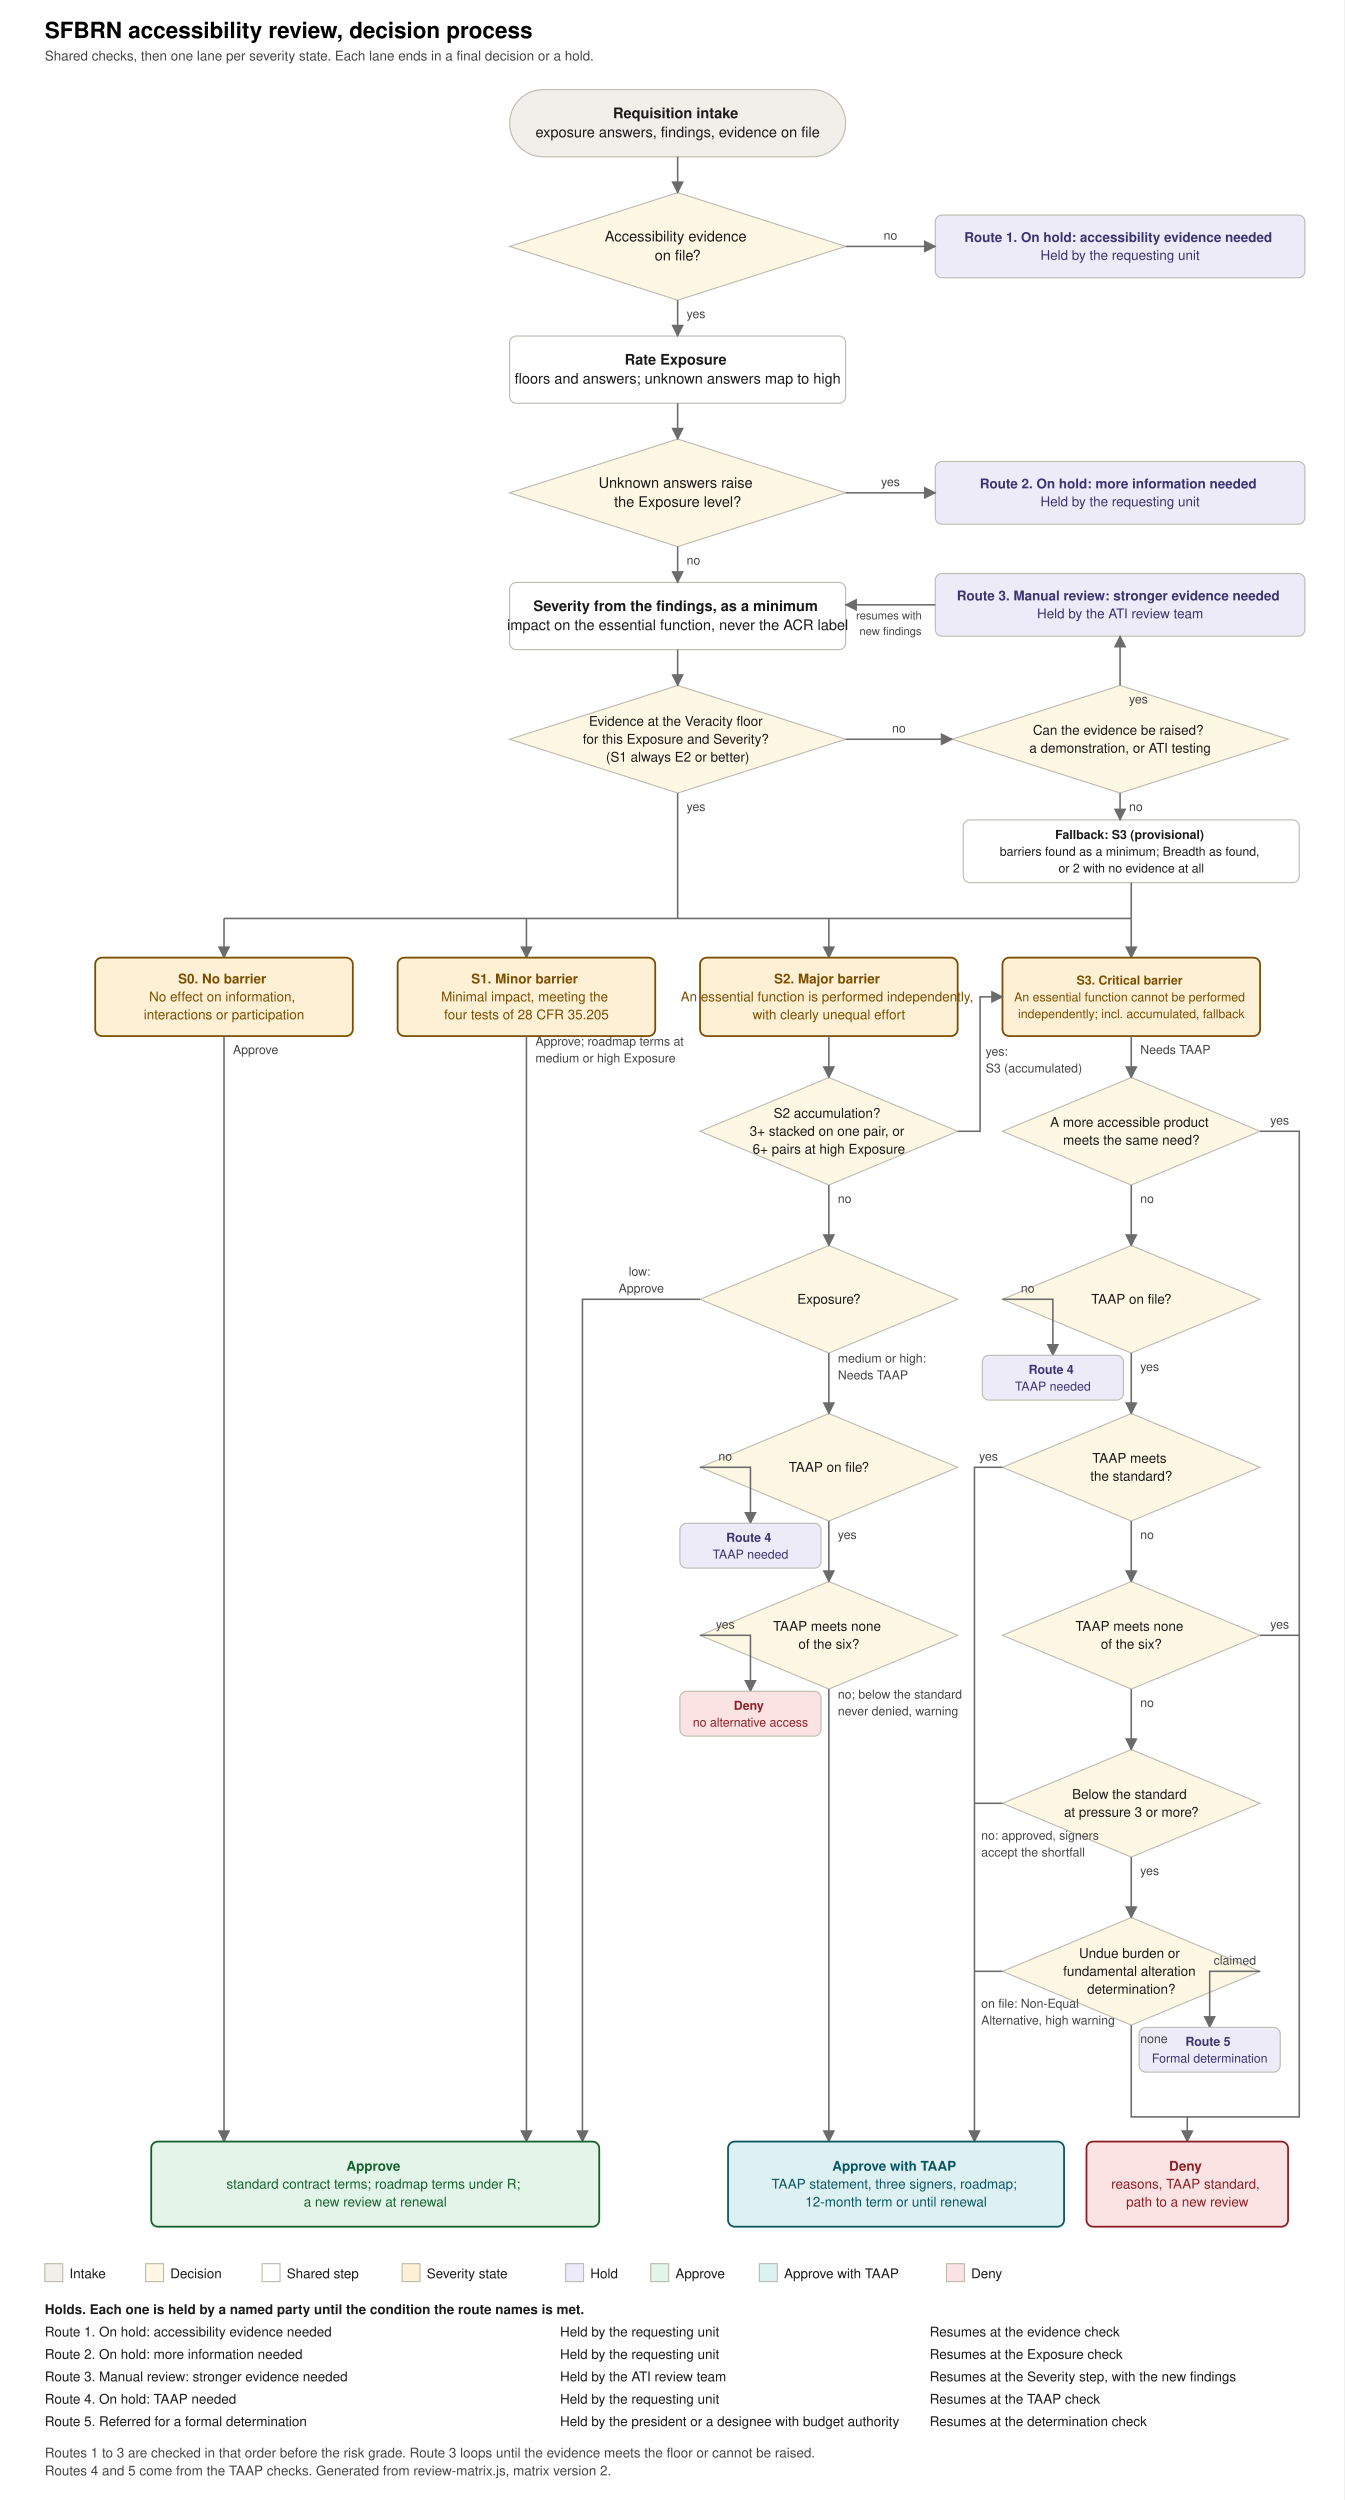
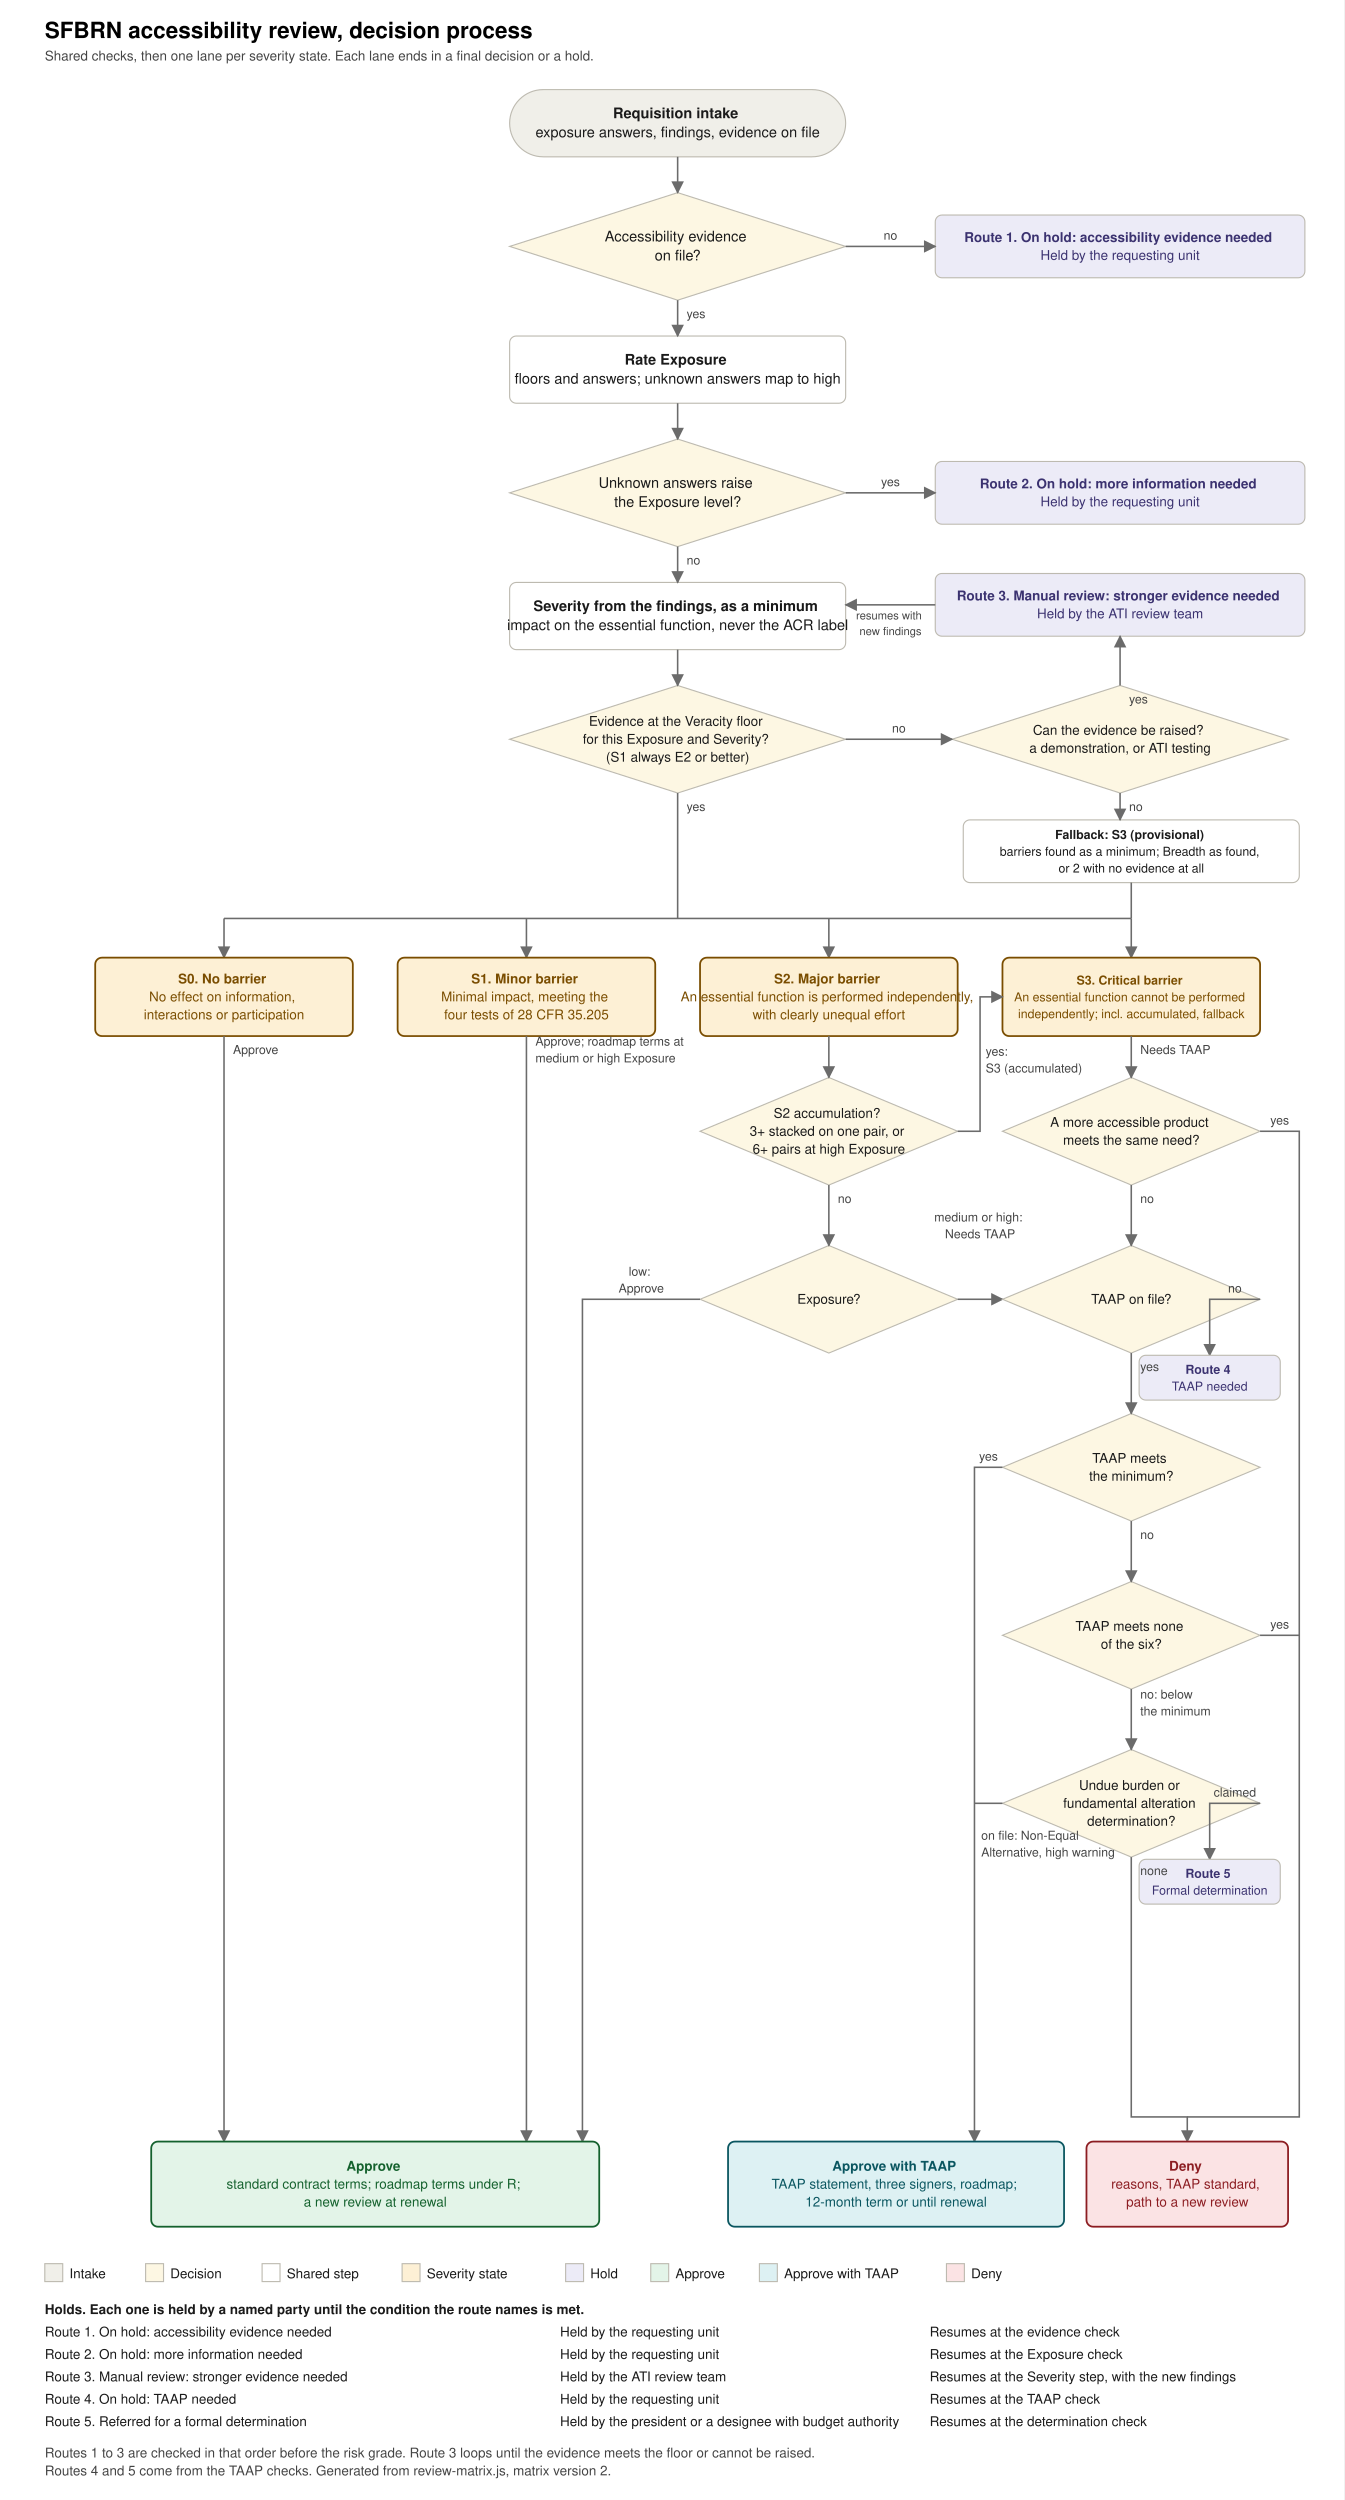
<svg xmlns="http://www.w3.org/2000/svg" viewBox="0 0 1200 2232" width="1200" height="2232" role="img" aria-labelledby="t d" font-family="Segoe UI, system-ui, -apple-system, Helvetica, Arial, sans-serif">
  <defs>
    <marker id="head" viewBox="0 0 10 10" refX="9" refY="5" markerWidth="8" markerHeight="8" orient="auto-start-reverse">
      <path d="M0,0 L10,5 L0,10 z" fill="#6b6b6b" />
    </marker>
  </defs>
  <rect width="1200" height="2232" fill="#ffffff" />
  <text x="40" y="34" font-size="20" font-weight="700">SFBRN accessibility review, decision process</text>
  <text x="40" y="54" font-size="12" fill="#444444">Shared checks, then one lane per severity state. Each lane ends in a final decision or a hold.</text>
  <rect x="455" y="80" width="300" height="60" rx="30" fill="#f0efe9" stroke="#bdbab0" stroke-width="1" />
  <text x="605" y="105.5" text-anchor="middle" font-size="13" fill="#1a1a1a">
    <tspan x="605" dy="0" font-weight="600">Requisition intake</tspan>
    <tspan x="605" dy="17" font-weight="400">exposure answers, findings, evidence on file</tspan>
  </text>
  <polygon points="605,172 755,220 605,268 455,220" fill="#fdf7e3" stroke="#bdbab0" />
  <text x="605" y="215.5" text-anchor="middle" font-size="13" fill="#1a1a1a">
    <tspan x="605" dy="0" font-weight="400">Accessibility evidence</tspan>
    <tspan x="605" dy="17" font-weight="400">on file?</tspan>
  </text>
  <rect x="455" y="300" width="300" height="60" rx="6" fill="#ffffff" stroke="#bdbab0" stroke-width="1" />
  <text x="605" y="325.5" text-anchor="middle" font-size="13" fill="#1a1a1a">
    <tspan x="605" dy="0" font-weight="600">Rate Exposure</tspan>
    <tspan x="605" dy="17" font-weight="400">floors and answers; unknown answers map to high</tspan>
  </text>
  <polygon points="605,392 755,440 605,488 455,440" fill="#fdf7e3" stroke="#bdbab0" />
  <text x="605" y="435.5" text-anchor="middle" font-size="13" fill="#1a1a1a">
    <tspan x="605" dy="0" font-weight="400">Unknown answers raise</tspan>
    <tspan x="605" dy="17" font-weight="400">the Exposure level?</tspan>
  </text>
  <rect x="455" y="520" width="300" height="60" rx="6" fill="#ffffff" stroke="#bdbab0" stroke-width="1" />
  <text x="605" y="545.5" text-anchor="middle" font-size="13" fill="#1a1a1a">
    <tspan x="605" dy="0" font-weight="600">Severity from the findings, as a minimum</tspan>
    <tspan x="605" dy="17" font-weight="400">impact on the essential function, never the ACR label</tspan>
  </text>
  <polygon points="605,612 755,660 605,708 455,660" fill="#fdf7e3" stroke="#bdbab0" />
  <text x="605" y="648" text-anchor="middle" font-size="12" fill="#1a1a1a">
    <tspan x="605" dy="0" font-weight="400">Evidence at the Veracity floor</tspan>
    <tspan x="605" dy="16" font-weight="400">for this Exposure and Severity?</tspan>
    <tspan x="605" dy="16" font-weight="400">(S1 always E2 or better)</tspan>
  </text>
  <rect x="835" y="192" width="330" height="56" rx="6" fill="#ecebf7" stroke="#bdbab0" stroke-width="1" />
  <text x="1000" y="216" text-anchor="middle" font-size="12" fill="#3b3270">
    <tspan x="1000" dy="0" font-weight="600">Route 1. On hold: accessibility evidence needed</tspan>
    <tspan x="1000" dy="16" font-weight="400">Held by the requesting unit</tspan>
  </text>
  <rect x="835" y="412" width="330" height="56" rx="6" fill="#ecebf7" stroke="#bdbab0" stroke-width="1" />
  <text x="1000" y="436" text-anchor="middle" font-size="12" fill="#3b3270">
    <tspan x="1000" dy="0" font-weight="600">Route 2. On hold: more information needed</tspan>
    <tspan x="1000" dy="16" font-weight="400">Held by the requesting unit</tspan>
  </text>
  <path d="M605,140 L605,172" fill="none" stroke="#6b6b6b" stroke-width="1.4" marker-end="url(#head)" />
  <path d="M755,220 L835,220" fill="none" stroke="#6b6b6b" stroke-width="1.4" marker-end="url(#head)" />
  <text x="795" y="214" text-anchor="middle" font-size="11" fill="#444444">
    <tspan x="795" dy="0" font-weight="400">no</tspan>
  </text>
  <path d="M605,268 L605,300" fill="none" stroke="#6b6b6b" stroke-width="1.4" marker-end="url(#head)" />
  <text x="613" y="284" text-anchor="start" font-size="11" fill="#444444">
    <tspan x="613" dy="0" font-weight="400">yes</tspan>
  </text>
  <path d="M605,360 L605,392" fill="none" stroke="#6b6b6b" stroke-width="1.4" marker-end="url(#head)" />
  <path d="M755,440 L835,440" fill="none" stroke="#6b6b6b" stroke-width="1.4" marker-end="url(#head)" />
  <text x="795" y="434" text-anchor="middle" font-size="11" fill="#444444">
    <tspan x="795" dy="0" font-weight="400">yes</tspan>
  </text>
  <path d="M605,488 L605,520" fill="none" stroke="#6b6b6b" stroke-width="1.4" marker-end="url(#head)" />
  <text x="613" y="504" text-anchor="start" font-size="11" fill="#444444">
    <tspan x="613" dy="0" font-weight="400">no</tspan>
  </text>
  <path d="M605,580 L605,612" fill="none" stroke="#6b6b6b" stroke-width="1.4" marker-end="url(#head)" />
  <polygon points="1000,612 1150,660 1000,708 850,660" fill="#fdf7e3" stroke="#bdbab0" />
  <text x="1000" y="656" text-anchor="middle" font-size="12" fill="#1a1a1a">
    <tspan x="1000" dy="0" font-weight="400">Can the evidence be raised?</tspan>
    <tspan x="1000" dy="16" font-weight="400">a demonstration, or ATI testing</tspan>
  </text>
  <path d="M755,660 L850,660" fill="none" stroke="#6b6b6b" stroke-width="1.4" marker-end="url(#head)" />
  <text x="802.5" y="654" text-anchor="middle" font-size="11" fill="#444444">
    <tspan x="802.5" dy="0" font-weight="400">no</tspan>
  </text>
  <rect x="835" y="512" width="330" height="56" rx="6" fill="#ecebf7" stroke="#bdbab0" stroke-width="1" />
  <text x="1000" y="536" text-anchor="middle" font-size="12" fill="#3b3270">
    <tspan x="1000" dy="0" font-weight="600">Route 3. Manual review: stronger evidence needed</tspan>
    <tspan x="1000" dy="16" font-weight="400">Held by the ATI review team</tspan>
  </text>
  <path d="M1000,612 L1000,568" fill="none" stroke="#6b6b6b" stroke-width="1.4" marker-end="url(#head)" />
  <text x="1008" y="628" text-anchor="start" font-size="11" fill="#444444">
    <tspan x="1008" dy="0" font-weight="400">yes</tspan>
  </text>
  <path d="M835,540 L755,540" fill="none" stroke="#6b6b6b" stroke-width="1.4" marker-end="url(#head)" />
  <text x="795" y="553" text-anchor="middle" font-size="10" fill="#444444">
    <tspan x="795" dy="0" font-weight="400">resumes with</tspan>
    <tspan x="795" dy="14" font-weight="400">new findings</tspan>
  </text>
  <rect x="860" y="732" width="300" height="56" rx="6" fill="#ffffff" stroke="#bdbab0" stroke-width="1" />
  <text x="1010" y="749" text-anchor="middle" font-size="11" fill="#1a1a1a">
    <tspan x="1010" dy="0" font-weight="600">Fallback: S3 (provisional)</tspan>
    <tspan x="1010" dy="15" font-weight="400">barriers found as a minimum; Breadth as found,</tspan>
    <tspan x="1010" dy="15" font-weight="400">or 2 with no evidence at all</tspan>
  </text>
  <path d="M1000,708 L1000,732" fill="none" stroke="#6b6b6b" stroke-width="1.4" marker-end="url(#head)" />
  <text x="1008" y="724" text-anchor="start" font-size="11" fill="#444444">
    <tspan x="1008" dy="0" font-weight="400">no</tspan>
  </text>
  <path d="M1010,788 L1010,820" fill="none" stroke="#6b6b6b" stroke-width="1.4" />
  <path d="M605,708 L605,820" fill="none" stroke="#6b6b6b" stroke-width="1.4" />
  <text x="613" y="724" text-anchor="start" font-size="11" fill="#444444">
    <tspan x="613" dy="0" font-weight="400">yes</tspan>
  </text>
  <path d="M200,820 L1010,820" fill="none" stroke="#6b6b6b" stroke-width="1.4" />
  <path d="M200,820 L200,855" fill="none" stroke="#6b6b6b" stroke-width="1.4" marker-end="url(#head)" />
  <path d="M470,820 L470,855" fill="none" stroke="#6b6b6b" stroke-width="1.4" marker-end="url(#head)" />
  <path d="M740,820 L740,855" fill="none" stroke="#6b6b6b" stroke-width="1.4" marker-end="url(#head)" />
  <path d="M1010,820 L1010,855" fill="none" stroke="#6b6b6b" stroke-width="1.4" marker-end="url(#head)" />
  <rect x="85" y="855" width="230" height="70" rx="6" fill="#fdf0d5" stroke="#7a4d00" stroke-width="1.6" />
  <text x="200" y="878" text-anchor="middle" font-size="12" fill="#7a4d00">
    <tspan x="200" dy="0" font-weight="600">S0. No barrier</tspan>
    <tspan x="200" dy="16" font-weight="400">No effect on information,</tspan>
    <tspan x="200" dy="16" font-weight="400">interactions or participation</tspan>
  </text>
  <rect x="355" y="855" width="230" height="70" rx="6" fill="#fdf0d5" stroke="#7a4d00" stroke-width="1.6" />
  <text x="470" y="878" text-anchor="middle" font-size="12" fill="#7a4d00">
    <tspan x="470" dy="0" font-weight="600">S1. Minor barrier</tspan>
    <tspan x="470" dy="16" font-weight="400">Minimal impact, meeting the</tspan>
    <tspan x="470" dy="16" font-weight="400">four tests of 28 CFR 35.205</tspan>
  </text>
  <rect x="625" y="855" width="230" height="70" rx="6" fill="#fdf0d5" stroke="#7a4d00" stroke-width="1.6" />
  <text x="740" y="878" text-anchor="middle" font-size="12" fill="#7a4d00">
    <tspan x="740" dy="0" font-weight="600">S2. Major barrier</tspan>
    <tspan x="740" dy="16" font-weight="400">An essential function is performed independently,</tspan>
    <tspan x="740" dy="16" font-weight="400">with clearly unequal effort</tspan>
  </text>
  <rect x="895" y="855" width="230" height="70" rx="6" fill="#fdf0d5" stroke="#7a4d00" stroke-width="1.6" />
  <text x="1010" y="879" text-anchor="middle" font-size="11" fill="#7a4d00">
    <tspan x="1010" dy="0" font-weight="600">S3. Critical barrier</tspan>
    <tspan x="1010" dy="15" font-weight="400">An essential function cannot be performed</tspan>
    <tspan x="1010" dy="15" font-weight="400">independently; incl. accumulated, fallback</tspan>
  </text>
  <path d="M200,925 L200,1912" fill="none" stroke="#6b6b6b" stroke-width="1.4" marker-end="url(#head)" />
  <text x="208" y="941" text-anchor="start" font-size="11" fill="#444444">
    <tspan x="208" dy="0" font-weight="400">Approve</tspan>
  </text>
  <path d="M470,925 L470,1912" fill="none" stroke="#6b6b6b" stroke-width="1.4" marker-end="url(#head)" />
  <text x="478" y="933.5" text-anchor="start" font-size="11" fill="#444444">
    <tspan x="478" dy="0" font-weight="400">Approve; roadmap terms at</tspan>
    <tspan x="478" dy="15" font-weight="400">medium or high Exposure</tspan>
  </text>
  <polygon points="740,962 855,1010 740,1058 625,1010" fill="#fdf7e3" stroke="#bdbab0" />
  <text x="740" y="998" text-anchor="middle" font-size="12" fill="#1a1a1a">
    <tspan x="740" dy="0" font-weight="400">S2 accumulation?</tspan>
    <tspan x="740" dy="16" font-weight="400">3+ stacked on one pair, or</tspan>
    <tspan x="740" dy="16" font-weight="400">6+ pairs at high Exposure</tspan>
  </text>
  <path d="M740,925 L740,962" fill="none" stroke="#6b6b6b" stroke-width="1.4" marker-end="url(#head)" />
  <path d="M855,1010 L875,1010 L875,890 L895,890" fill="none" stroke="#6b6b6b" stroke-width="1.4" marker-end="url(#head)" />
  <text x="880" y="942.5" text-anchor="start" font-size="11" fill="#444444">
    <tspan x="880" dy="0" font-weight="400">yes:</tspan>
    <tspan x="880" dy="15" font-weight="400">S3 (accumulated)</tspan>
  </text>
  <polygon points="740,1112 855,1160 740,1208 625,1160" fill="#fdf7e3" stroke="#bdbab0" />
  <text x="740" y="1164" text-anchor="middle" font-size="12" fill="#1a1a1a">
    <tspan x="740" dy="0" font-weight="400">Exposure?</tspan>
  </text>
  <path d="M740,1058 L740,1112" fill="none" stroke="#6b6b6b" stroke-width="1.4" marker-end="url(#head)" />
  <text x="748" y="1074" text-anchor="start" font-size="11" fill="#444444">
    <tspan x="748" dy="0" font-weight="400">no</tspan>
  </text>
  <path d="M625,1160 L520,1160 L520,1912" fill="none" stroke="#6b6b6b" stroke-width="1.4" marker-end="url(#head)" />
  <text x="572.5" y="1139" text-anchor="middle" font-size="11" fill="#444444">
    <tspan x="572.5" dy="0" font-weight="400">low:</tspan>
    <tspan x="572.5" dy="15" font-weight="400">Approve</tspan>
  </text>
-   <polygon points="740,1262 855,1310 740,1358 625,1310" fill="#fdf7e3" stroke="#bdbab0" />
-   <text x="740" y="1314" text-anchor="middle" font-size="12" fill="#1a1a1a">
-     <tspan x="740" dy="0" font-weight="400">TAAP on file?</tspan>
-   </text>
-   <path d="M740,1208 L740,1262" fill="none" stroke="#6b6b6b" stroke-width="1.4" marker-end="url(#head)" />
-   <text x="748" y="1216.5" text-anchor="start" font-size="11" fill="#444444">
-     <tspan x="748" dy="0" font-weight="400">medium or high:</tspan>
-     <tspan x="748" dy="15" font-weight="400">Needs TAAP</tspan>
-   </text>
-   <path d="M625,1310 L670,1310 L670,1360" fill="none" stroke="#6b6b6b" stroke-width="1.4" marker-end="url(#head)" />
-   <text x="647.5" y="1304" text-anchor="middle" font-size="11" fill="#444444">
-     <tspan x="647.5" dy="0" font-weight="400">no</tspan>
-   </text>
-   <rect x="607" y="1360" width="126" height="40" rx="6" fill="#ecebf7" stroke="#bdbab0" stroke-width="1" />
-   <text x="670" y="1376.5" text-anchor="middle" font-size="11" fill="#3b3270">
-     <tspan x="670" dy="0" font-weight="600">Route 4</tspan>
-     <tspan x="670" dy="15" font-weight="400">TAAP needed</tspan>
-   </text>
-   <polygon points="740,1412 855,1460 740,1508 625,1460" fill="#fdf7e3" stroke="#bdbab0" />
-   <text x="740" y="1456" text-anchor="middle" font-size="12" fill="#1a1a1a">
-     <tspan x="740" dy="0" font-weight="400">TAAP meets none</tspan>
-     <tspan x="740" dy="16" font-weight="400">of the six?</tspan>
-   </text>
-   <path d="M740,1358 L740,1412" fill="none" stroke="#6b6b6b" stroke-width="1.4" marker-end="url(#head)" />
-   <text x="748" y="1374" text-anchor="start" font-size="11" fill="#444444">
-     <tspan x="748" dy="0" font-weight="400">yes</tspan>
-   </text>
-   <path d="M625,1460 L670,1460 L670,1510" fill="none" stroke="#6b6b6b" stroke-width="1.4" marker-end="url(#head)" />
-   <text x="647.5" y="1454" text-anchor="middle" font-size="11" fill="#444444">
-     <tspan x="647.5" dy="0" font-weight="400">yes</tspan>
-   </text>
-   <rect x="607" y="1510" width="126" height="40" rx="6" fill="#fbe3e4" stroke="#bdbab0" stroke-width="1" />
-   <text x="670" y="1526.5" text-anchor="middle" font-size="11" fill="#8c1d22">
-     <tspan x="670" dy="0" font-weight="600">Deny</tspan>
-     <tspan x="670" dy="15" font-weight="400">no alternative access</tspan>
-   </text>
-   <path d="M740,1508 L740,1912" fill="none" stroke="#6b6b6b" stroke-width="1.4" marker-end="url(#head)" />
-   <text x="748" y="1516.5" text-anchor="start" font-size="11" fill="#444444">
-     <tspan x="748" dy="0" font-weight="400">no; below the standard</tspan>
-     <tspan x="748" dy="15" font-weight="400">never denied, warning</tspan>
+   <path d="M855,1160 L895,1160" fill="none" stroke="#6b6b6b" stroke-width="1.4" marker-end="url(#head)" />
+   <text x="875" y="1090.5" text-anchor="middle" font-size="11" fill="#444444">
+     <tspan x="875" dy="0" font-weight="400">medium or high:</tspan>
+     <tspan x="875" dy="15" font-weight="400">Needs TAAP</tspan>
  </text>
  <polygon points="1010,962 1125,1010 1010,1058 895,1010" fill="#fdf7e3" stroke="#bdbab0" />
  <text x="1010" y="1006" text-anchor="middle" font-size="12" fill="#1a1a1a">
    <tspan x="1010" dy="0" font-weight="400">A more accessible product</tspan>
    <tspan x="1010" dy="16" font-weight="400">meets the same need?</tspan>
  </text>
  <path d="M1010,925 L1010,962" fill="none" stroke="#6b6b6b" stroke-width="1.4" marker-end="url(#head)" />
  <text x="1018" y="941" text-anchor="start" font-size="11" fill="#444444">
    <tspan x="1018" dy="0" font-weight="400">Needs TAAP</tspan>
  </text>
  <path d="M1125,1010 L1160,1010 L1160,1890 L1060,1890" fill="none" stroke="#6b6b6b" stroke-width="1.4" />
  <text x="1142.5" y="1004" text-anchor="middle" font-size="11" fill="#444444">
    <tspan x="1142.5" dy="0" font-weight="400">yes</tspan>
  </text>
  <polygon points="1010,1112 1125,1160 1010,1208 895,1160" fill="#fdf7e3" stroke="#bdbab0" />
  <text x="1010" y="1164" text-anchor="middle" font-size="12" fill="#1a1a1a">
    <tspan x="1010" dy="0" font-weight="400">TAAP on file?</tspan>
  </text>
  <path d="M1010,1058 L1010,1112" fill="none" stroke="#6b6b6b" stroke-width="1.4" marker-end="url(#head)" />
  <text x="1018" y="1074" text-anchor="start" font-size="11" fill="#444444">
    <tspan x="1018" dy="0" font-weight="400">no</tspan>
  </text>
-   <path d="M895,1160 L940,1160 L940,1210" fill="none" stroke="#6b6b6b" stroke-width="1.4" marker-end="url(#head)" />
-   <text x="917.5" y="1154" text-anchor="middle" font-size="11" fill="#444444">
-     <tspan x="917.5" dy="0" font-weight="400">no</tspan>
-   </text>
-   <rect x="877" y="1210" width="126" height="40" rx="6" fill="#ecebf7" stroke="#bdbab0" stroke-width="1" />
-   <text x="940" y="1226.5" text-anchor="middle" font-size="11" fill="#3b3270">
-     <tspan x="940" dy="0" font-weight="600">Route 4</tspan>
-     <tspan x="940" dy="15" font-weight="400">TAAP needed</tspan>
+   <path d="M1125,1160 L1080,1160 L1080,1210" fill="none" stroke="#6b6b6b" stroke-width="1.4" marker-end="url(#head)" />
+   <text x="1102.5" y="1154" text-anchor="middle" font-size="11" fill="#444444">
+     <tspan x="1102.5" dy="0" font-weight="400">no</tspan>
+   </text>
+   <rect x="1017" y="1210" width="126" height="40" rx="6" fill="#ecebf7" stroke="#bdbab0" stroke-width="1" />
+   <text x="1080" y="1226.5" text-anchor="middle" font-size="11" fill="#3b3270">
+     <tspan x="1080" dy="0" font-weight="600">Route 4</tspan>
+     <tspan x="1080" dy="15" font-weight="400">TAAP needed</tspan>
  </text>
  <polygon points="1010,1262 1125,1310 1010,1358 895,1310" fill="#fdf7e3" stroke="#bdbab0" />
  <text x="1010" y="1306" text-anchor="middle" font-size="12" fill="#1a1a1a">
    <tspan x="1010" dy="0" font-weight="400">TAAP meets</tspan>
-     <tspan x="1010" dy="16" font-weight="400">the standard?</tspan>
+     <tspan x="1010" dy="16" font-weight="400">the minimum?</tspan>
  </text>
  <path d="M1010,1208 L1010,1262" fill="none" stroke="#6b6b6b" stroke-width="1.4" marker-end="url(#head)" />
  <text x="1018" y="1224" text-anchor="start" font-size="11" fill="#444444">
    <tspan x="1018" dy="0" font-weight="400">yes</tspan>
  </text>
  <path d="M895,1310 L870,1310 L870,1912" fill="none" stroke="#6b6b6b" stroke-width="1.4" marker-end="url(#head)" />
  <text x="882.5" y="1304" text-anchor="middle" font-size="11" fill="#444444">
    <tspan x="882.5" dy="0" font-weight="400">yes</tspan>
  </text>
  <polygon points="1010,1412 1125,1460 1010,1508 895,1460" fill="#fdf7e3" stroke="#bdbab0" />
  <text x="1010" y="1456" text-anchor="middle" font-size="12" fill="#1a1a1a">
    <tspan x="1010" dy="0" font-weight="400">TAAP meets none</tspan>
    <tspan x="1010" dy="16" font-weight="400">of the six?</tspan>
  </text>
  <path d="M1010,1358 L1010,1412" fill="none" stroke="#6b6b6b" stroke-width="1.4" marker-end="url(#head)" />
  <text x="1018" y="1374" text-anchor="start" font-size="11" fill="#444444">
    <tspan x="1018" dy="0" font-weight="400">no</tspan>
  </text>
  <path d="M1125,1460 L1160,1460" fill="none" stroke="#6b6b6b" stroke-width="1.4" />
  <text x="1142.5" y="1454" text-anchor="middle" font-size="11" fill="#444444">
    <tspan x="1142.5" dy="0" font-weight="400">yes</tspan>
  </text>
  <polygon points="1010,1562 1125,1610 1010,1658 895,1610" fill="#fdf7e3" stroke="#bdbab0" />
-   <text x="1010" y="1606" text-anchor="middle" font-size="12" fill="#1a1a1a">
-     <tspan x="1010" dy="0" font-weight="400">Below the standard</tspan>
-     <tspan x="1010" dy="16" font-weight="400">at pressure 3 or more?</tspan>
-   </text>
-   <path d="M1010,1508 L1010,1562" fill="none" stroke="#6b6b6b" stroke-width="1.4" marker-end="url(#head)" />
-   <text x="1018" y="1524" text-anchor="start" font-size="11" fill="#444444">
-     <tspan x="1018" dy="0" font-weight="400">no</tspan>
-   </text>
-   <path d="M895,1610 L870,1610" fill="none" stroke="#6b6b6b" stroke-width="1.4" />
-   <text x="876" y="1642.5" text-anchor="start" font-size="11" fill="#444444">
-     <tspan x="876" dy="0" font-weight="400">no: approved, signers</tspan>
-     <tspan x="876" dy="15" font-weight="400">accept the shortfall</tspan>
-   </text>
-   <polygon points="1010,1712 1125,1760 1010,1808 895,1760" fill="#fdf7e3" stroke="#bdbab0" />
-   <text x="1010" y="1748" text-anchor="middle" font-size="12" fill="#1a1a1a">
+   <text x="1010" y="1598" text-anchor="middle" font-size="12" fill="#1a1a1a">
    <tspan x="1010" dy="0" font-weight="400">Undue burden or</tspan>
    <tspan x="1010" dy="16" font-weight="400">fundamental alteration</tspan>
    <tspan x="1010" dy="16" font-weight="400">determination?</tspan>
  </text>
-   <path d="M1010,1658 L1010,1712" fill="none" stroke="#6b6b6b" stroke-width="1.4" marker-end="url(#head)" />
-   <text x="1018" y="1674" text-anchor="start" font-size="11" fill="#444444">
-     <tspan x="1018" dy="0" font-weight="400">yes</tspan>
-   </text>
-   <path d="M895,1760 L870,1760" fill="none" stroke="#6b6b6b" stroke-width="1.4" />
-   <text x="876" y="1792.5" text-anchor="start" font-size="11" fill="#444444">
+   <path d="M1010,1508 L1010,1562" fill="none" stroke="#6b6b6b" stroke-width="1.4" marker-end="url(#head)" />
+   <text x="1018" y="1516.5" text-anchor="start" font-size="11" fill="#444444">
+     <tspan x="1018" dy="0" font-weight="400">no: below</tspan>
+     <tspan x="1018" dy="15" font-weight="400">the minimum</tspan>
+   </text>
+   <path d="M895,1610 L870,1610" fill="none" stroke="#6b6b6b" stroke-width="1.4" />
+   <text x="876" y="1642.5" text-anchor="start" font-size="11" fill="#444444">
    <tspan x="876" dy="0" font-weight="400">on file: Non-Equal</tspan>
    <tspan x="876" dy="15" font-weight="400">Alternative, high warning</tspan>
  </text>
-   <path d="M1125,1760 L1080,1760 L1080,1810" fill="none" stroke="#6b6b6b" stroke-width="1.4" marker-end="url(#head)" />
-   <text x="1102.5" y="1754" text-anchor="middle" font-size="11" fill="#444444">
+   <path d="M1125,1610 L1080,1610 L1080,1660" fill="none" stroke="#6b6b6b" stroke-width="1.4" marker-end="url(#head)" />
+   <text x="1102.5" y="1604" text-anchor="middle" font-size="11" fill="#444444">
    <tspan x="1102.5" dy="0" font-weight="400">claimed</tspan>
  </text>
-   <rect x="1017" y="1810" width="126" height="40" rx="6" fill="#ecebf7" stroke="#bdbab0" stroke-width="1" />
-   <text x="1080" y="1826.5" text-anchor="middle" font-size="11" fill="#3b3270">
+   <rect x="1017" y="1660" width="126" height="40" rx="6" fill="#ecebf7" stroke="#bdbab0" stroke-width="1" />
+   <text x="1080" y="1676.5" text-anchor="middle" font-size="11" fill="#3b3270">
    <tspan x="1080" dy="0" font-weight="600">Route 5</tspan>
    <tspan x="1080" dy="15" font-weight="400">Formal determination</tspan>
  </text>
-   <path d="M1010,1808 L1010,1890 L1060,1890 L1060,1912" fill="none" stroke="#6b6b6b" stroke-width="1.4" marker-end="url(#head)" />
-   <text x="1018" y="1824" text-anchor="start" font-size="11" fill="#444444">
+   <path d="M1010,1658 L1010,1890 L1060,1890 L1060,1912" fill="none" stroke="#6b6b6b" stroke-width="1.4" marker-end="url(#head)" />
+   <text x="1018" y="1674" text-anchor="start" font-size="11" fill="#444444">
    <tspan x="1018" dy="0" font-weight="400">none</tspan>
  </text>
  <rect x="135" y="1912" width="400" height="76" rx="6" fill="#e3f4e8" stroke="#14612d" stroke-width="1.6" />
  <text x="335" y="1938" text-anchor="middle" font-size="12" fill="#14612d">
    <tspan x="335" dy="0" font-weight="600">Approve</tspan>
    <tspan x="335" dy="16" font-weight="400">standard contract terms; roadmap terms under R;</tspan>
    <tspan x="335" dy="16" font-weight="400">a new review at renewal</tspan>
  </text>
  <rect x="650" y="1912" width="300" height="76" rx="6" fill="#ddf1f3" stroke="#0a5660" stroke-width="1.6" />
  <text x="800" y="1938" text-anchor="middle" font-size="12" fill="#0a5660">
    <tspan x="800" dy="0" font-weight="600">Approve with TAAP</tspan>
    <tspan x="800" dy="16" font-weight="400">TAAP statement, three signers, roadmap;</tspan>
    <tspan x="800" dy="16" font-weight="400">12-month term or until renewal</tspan>
  </text>
  <rect x="970" y="1912" width="180" height="76" rx="6" fill="#fbe3e4" stroke="#8c1d22" stroke-width="1.6" />
  <text x="1060" y="1938" text-anchor="middle" font-size="12" fill="#8c1d22">
    <tspan x="1060" dy="0" font-weight="600">Deny</tspan>
    <tspan x="1060" dy="16" font-weight="400">reasons, TAAP standard,</tspan>
    <tspan x="1060" dy="16" font-weight="400">path to a new review</tspan>
  </text>
  <rect x="40" y="2021" width="16" height="16" fill="#f0efe9" stroke="#bdbab0" />
  <text x="62" y="2034" text-anchor="start" font-size="12" fill="#1a1a1a">
    <tspan x="62" dy="0" font-weight="400">Intake</tspan>
  </text>
  <rect x="130" y="2021" width="16" height="16" fill="#fdf7e3" stroke="#bdbab0" />
  <text x="152" y="2034" text-anchor="start" font-size="12" fill="#1a1a1a">
    <tspan x="152" dy="0" font-weight="400">Decision</tspan>
  </text>
  <rect x="234" y="2021" width="16" height="16" fill="#ffffff" stroke="#bdbab0" />
  <text x="256" y="2034" text-anchor="start" font-size="12" fill="#1a1a1a">
    <tspan x="256" dy="0" font-weight="400">Shared step</tspan>
  </text>
  <rect x="359" y="2021" width="16" height="16" fill="#fdf0d5" stroke="#bdbab0" />
  <text x="381" y="2034" text-anchor="start" font-size="12" fill="#1a1a1a">
    <tspan x="381" dy="0" font-weight="400">Severity state</tspan>
  </text>
  <rect x="505" y="2021" width="16" height="16" fill="#ecebf7" stroke="#bdbab0" />
  <text x="527" y="2034" text-anchor="start" font-size="12" fill="#1a1a1a">
    <tspan x="527" dy="0" font-weight="400">Hold</tspan>
  </text>
  <rect x="581" y="2021" width="16" height="16" fill="#e3f4e8" stroke="#bdbab0" />
  <text x="603" y="2034" text-anchor="start" font-size="12" fill="#1a1a1a">
    <tspan x="603" dy="0" font-weight="400">Approve</tspan>
  </text>
  <rect x="678" y="2021" width="16" height="16" fill="#ddf1f3" stroke="#bdbab0" />
  <text x="700" y="2034" text-anchor="start" font-size="12" fill="#1a1a1a">
    <tspan x="700" dy="0" font-weight="400">Approve with TAAP</tspan>
  </text>
  <rect x="845" y="2021" width="16" height="16" fill="#fbe3e4" stroke="#bdbab0" />
  <text x="867" y="2034" text-anchor="start" font-size="12" fill="#1a1a1a">
    <tspan x="867" dy="0" font-weight="400">Deny</tspan>
  </text>
  <text x="40" y="2066" text-anchor="start" font-size="12" fill="#1a1a1a">
    <tspan x="40" dy="0" font-weight="600">Holds. Each one is held by a named party until the condition the route names is met.</tspan>
  </text>
  <text x="40" y="2086" text-anchor="start" font-size="12" fill="#1a1a1a">
    <tspan x="40" dy="0" font-weight="400">Route 1. On hold: accessibility evidence needed</tspan>
  </text>
  <text x="500" y="2086" text-anchor="start" font-size="12" fill="#1a1a1a">
    <tspan x="500" dy="0" font-weight="400">Held by the requesting unit</tspan>
  </text>
  <text x="830" y="2086" text-anchor="start" font-size="12" fill="#1a1a1a">
    <tspan x="830" dy="0" font-weight="400">Resumes at the evidence check</tspan>
  </text>
  <text x="40" y="2106" text-anchor="start" font-size="12" fill="#1a1a1a">
    <tspan x="40" dy="0" font-weight="400">Route 2. On hold: more information needed</tspan>
  </text>
  <text x="500" y="2106" text-anchor="start" font-size="12" fill="#1a1a1a">
    <tspan x="500" dy="0" font-weight="400">Held by the requesting unit</tspan>
  </text>
  <text x="830" y="2106" text-anchor="start" font-size="12" fill="#1a1a1a">
    <tspan x="830" dy="0" font-weight="400">Resumes at the Exposure check</tspan>
  </text>
  <text x="40" y="2126" text-anchor="start" font-size="12" fill="#1a1a1a">
    <tspan x="40" dy="0" font-weight="400">Route 3. Manual review: stronger evidence needed</tspan>
  </text>
  <text x="500" y="2126" text-anchor="start" font-size="12" fill="#1a1a1a">
    <tspan x="500" dy="0" font-weight="400">Held by the ATI review team</tspan>
  </text>
  <text x="830" y="2126" text-anchor="start" font-size="12" fill="#1a1a1a">
    <tspan x="830" dy="0" font-weight="400">Resumes at the Severity step, with the new findings</tspan>
  </text>
  <text x="40" y="2146" text-anchor="start" font-size="12" fill="#1a1a1a">
    <tspan x="40" dy="0" font-weight="400">Route 4. On hold: TAAP needed</tspan>
  </text>
  <text x="500" y="2146" text-anchor="start" font-size="12" fill="#1a1a1a">
    <tspan x="500" dy="0" font-weight="400">Held by the requesting unit</tspan>
  </text>
  <text x="830" y="2146" text-anchor="start" font-size="12" fill="#1a1a1a">
    <tspan x="830" dy="0" font-weight="400">Resumes at the TAAP check</tspan>
  </text>
  <text x="40" y="2166" text-anchor="start" font-size="12" fill="#1a1a1a">
    <tspan x="40" dy="0" font-weight="400">Route 5. Referred for a formal determination</tspan>
  </text>
  <text x="500" y="2166" text-anchor="start" font-size="12" fill="#1a1a1a">
    <tspan x="500" dy="0" font-weight="400">Held by the president or a designee with budget authority</tspan>
  </text>
  <text x="830" y="2166" text-anchor="start" font-size="12" fill="#1a1a1a">
    <tspan x="830" dy="0" font-weight="400">Resumes at the determination check</tspan>
  </text>
  <text x="40" y="2194" text-anchor="start" font-size="12" fill="#444444">
    <tspan x="40" dy="0" font-weight="400">Routes 1 to 3 are checked in that order before the risk grade. Route 3 loops until the evidence meets the floor or cannot be raised.</tspan>
    <tspan x="40" dy="16" font-weight="400">Routes 4 and 5 come from the TAAP checks. Generated from review-matrix.js, matrix version 2.</tspan>
  </text>
</svg>
